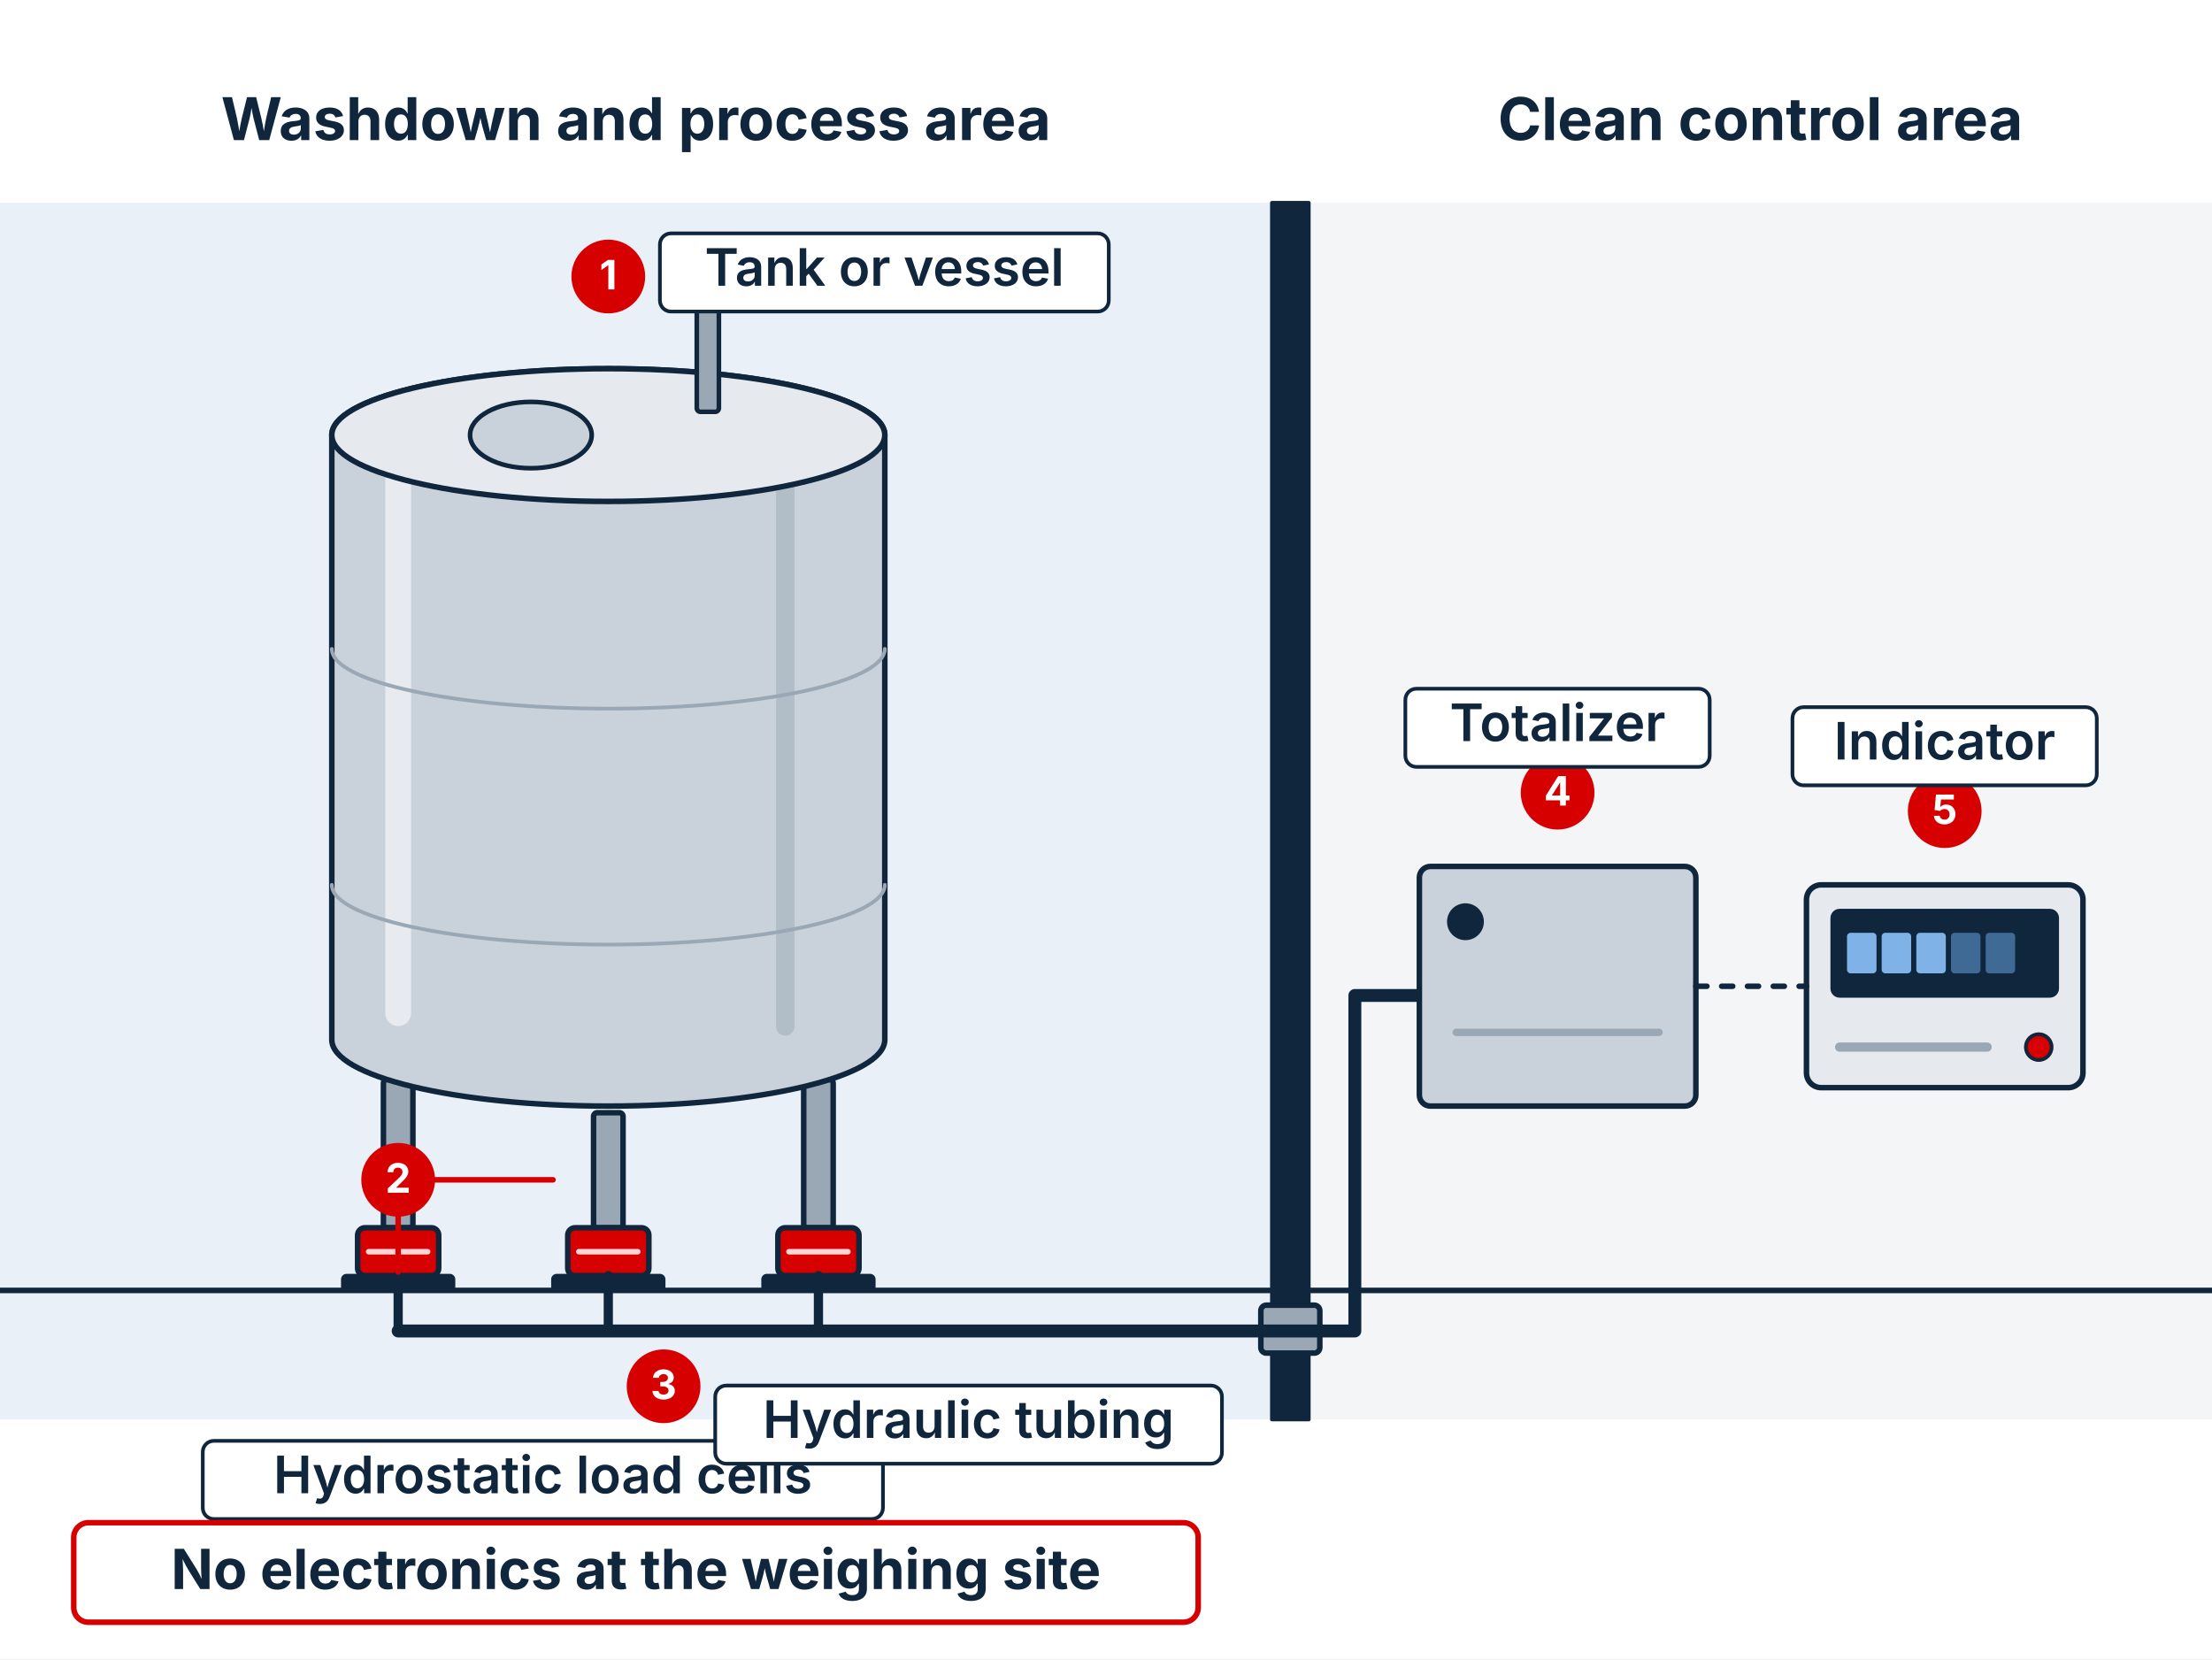
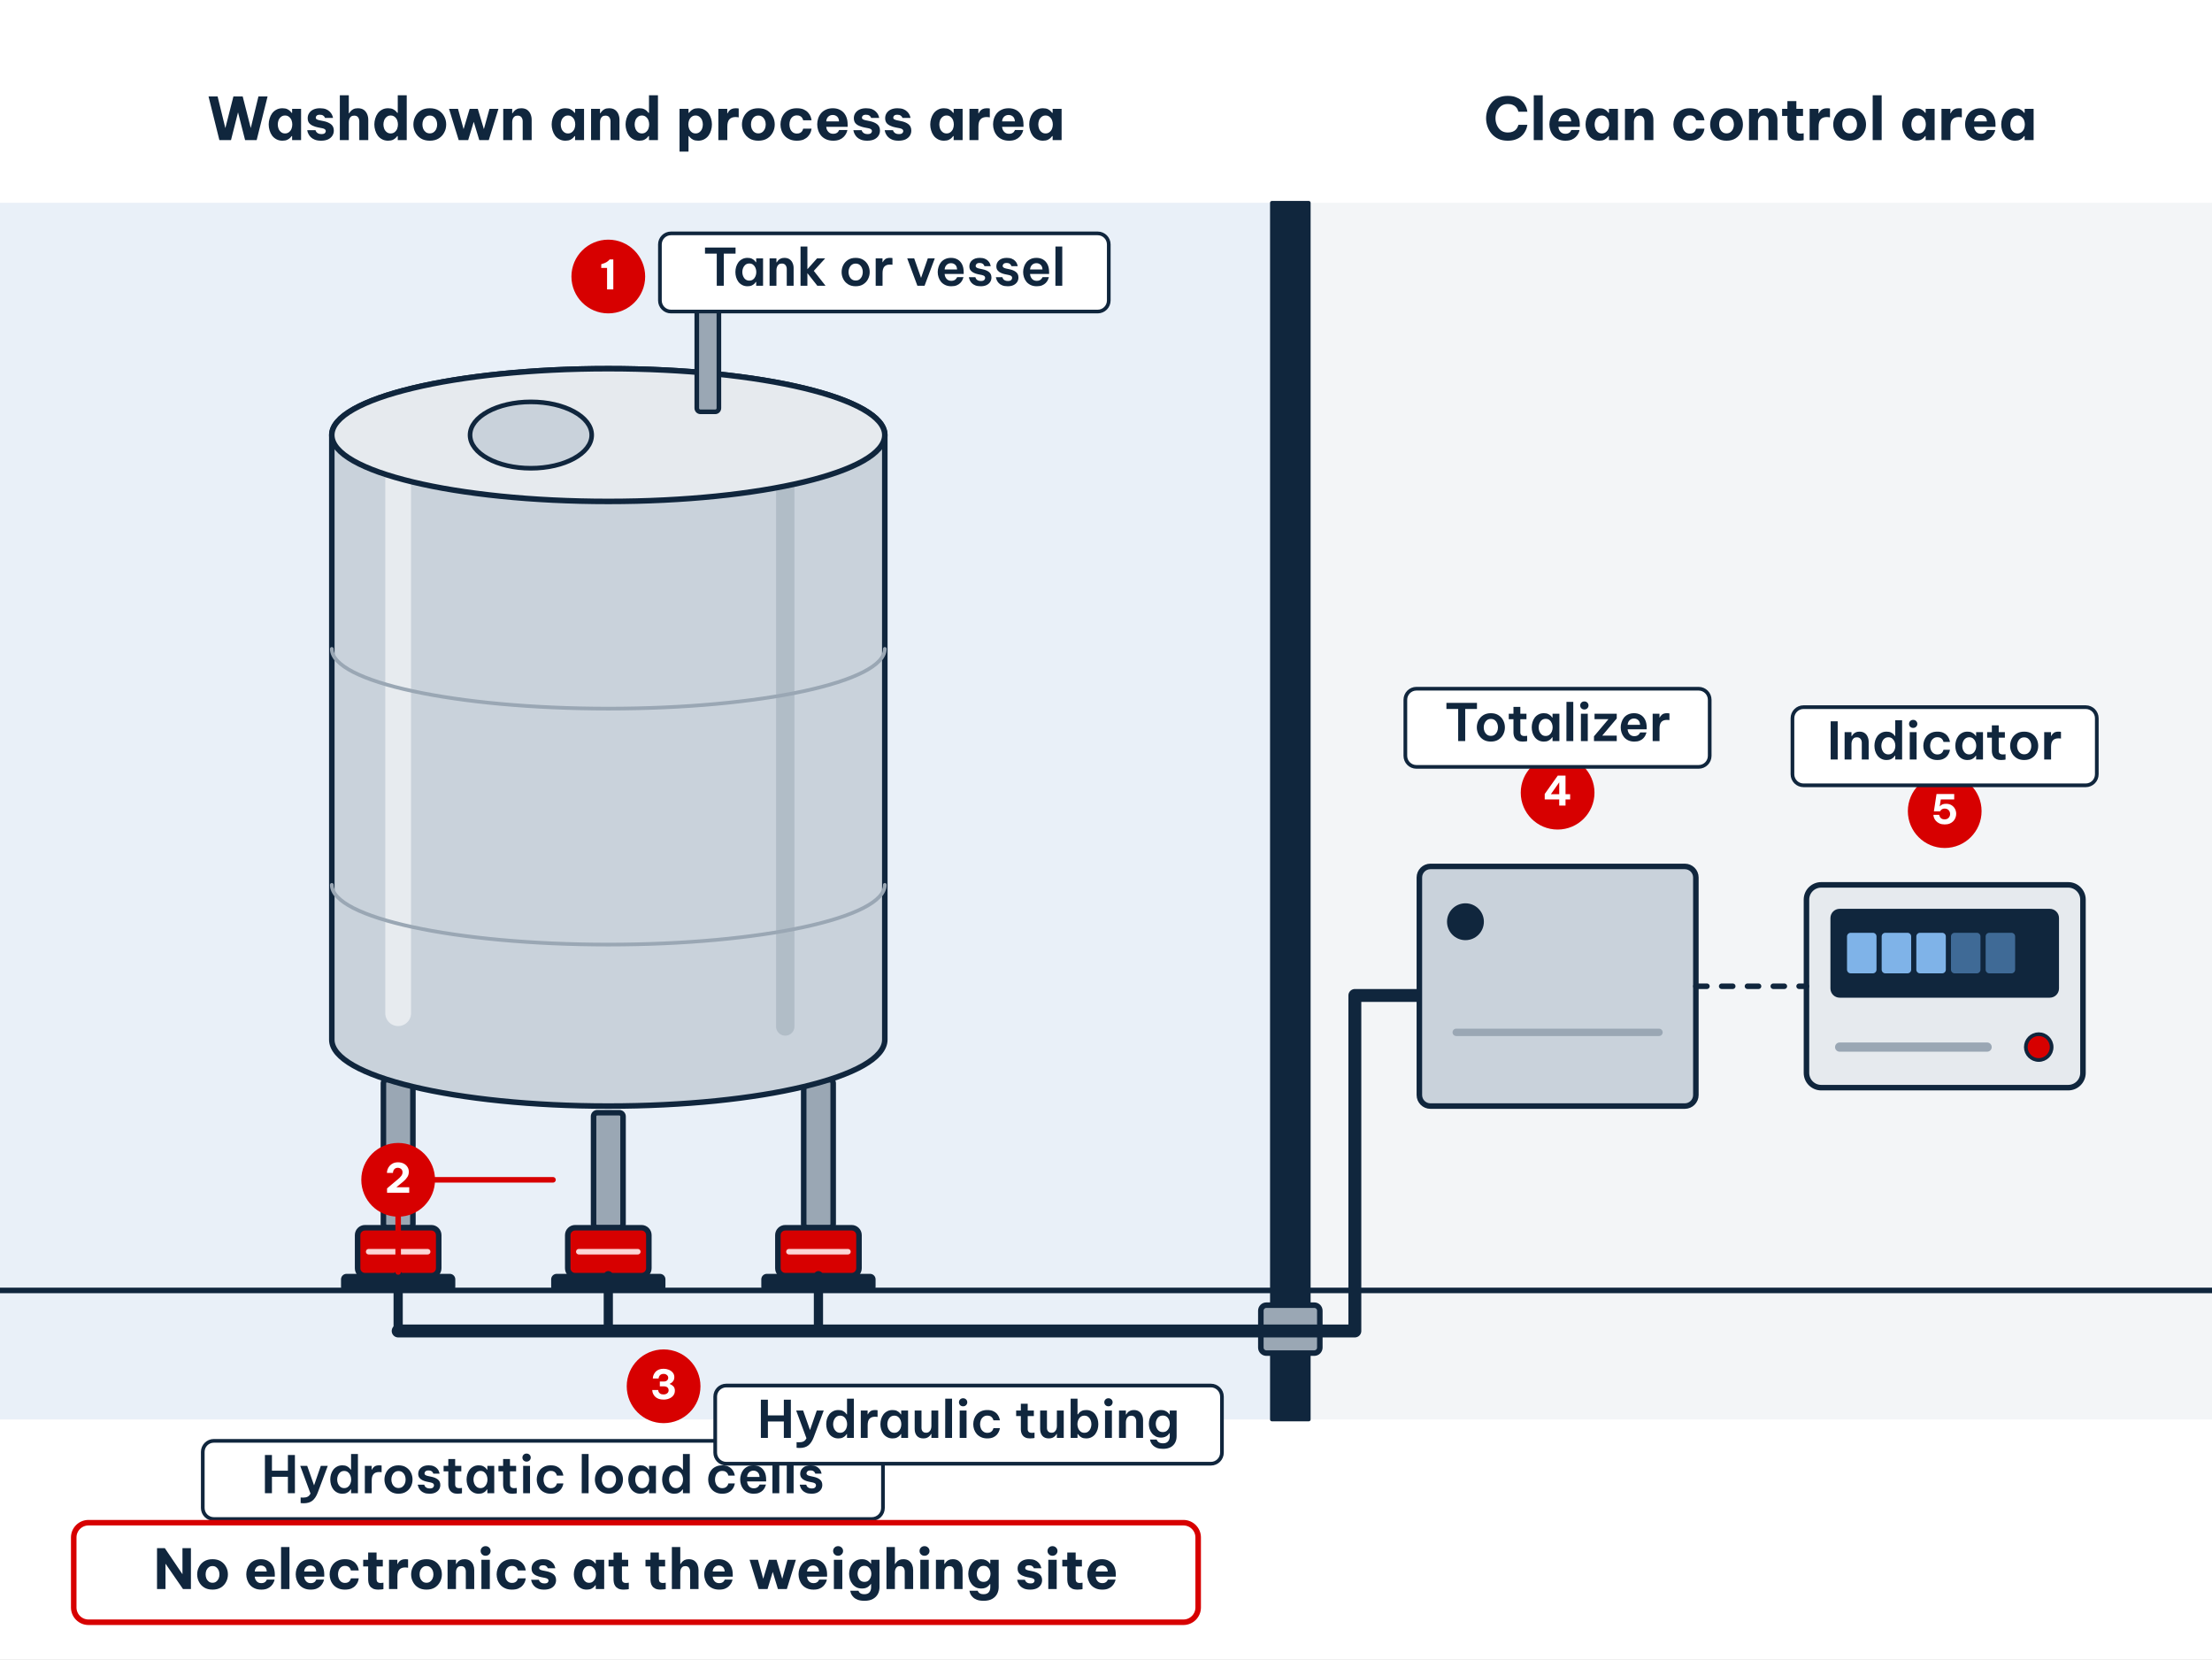
<svg xmlns="http://www.w3.org/2000/svg" viewBox="0 0 1200 900" width="1200" height="900" role="img" aria-label="Hydrostatic weighing: tank, load cells, tubing, totalizer and indicator">
+   <defs>
+     <path id="g0" d="M212 0 28 740H182L313 203L450 740H607L744 204L874 740H1029L844 0H648L528 471L409 0Z" />
+     <path id="g1" d="M284 540Q335 540 368 524Q401 507 418 488Q436 469 440 462H448V530H600V0H448V68H440Q436 61 418 42Q401 23 368 6Q335 -10 284 -10Q225 -10 182 14Q138 37 109 76Q80 116 66 165Q51 214 51 265Q51 316 66 365Q80 414 109 454Q138 493 182 516Q225 540 284 540ZM328 417Q287 417 260 394Q232 372 218 337Q205 302 205 265Q205 228 218 193Q232 158 260 136Q287 113 328 113Q369 113 396 136Q424 158 438 193Q451 228 451 265Q451 302 438 337Q424 372 396 394Q369 417 328 417Z" />
+     <path id="g2" d="M281 -10Q215 -10 172 8Q129 26 104 52Q78 79 66 106Q53 132 50 150Q46 168 46 168H187Q187 168 190 158Q193 148 204 135Q214 122 234 112Q254 102 288 102Q330 102 346 119Q361 136 361 153Q361 189 302 201L230 215Q184 224 144 242Q103 259 78 290Q54 322 54 372Q54 420 79 458Q104 496 150 518Q197 540 262 540Q323 540 364 524Q404 507 428 482Q452 458 464 434Q476 409 480 392Q483 376 483 376H347Q347 376 341 390Q335 403 316 416Q298 430 260 430Q221 430 206 414Q191 399 191 382Q191 362 208 352Q226 342 254 336L323 322Q399 307 448 270Q497 232 497 161Q497 113 472 74Q447 35 399 12Q351 -10 281 -10Z" />
+     <path id="g3" d="M68 0V760H220V454H225Q234 470 252 490Q269 510 298 525Q328 540 374 540Q436 540 475 512Q514 483 532 438Q550 394 550 345V0H398V319Q398 357 378 386Q357 415 312 415Q278 415 258 399Q238 383 229 358Q220 333 220 305V0Z" />
+     <path id="g4" d="M284 -10Q225 -10 182 14Q138 37 109 76Q80 116 66 165Q51 214 51 265Q51 316 66 365Q80 414 109 454Q138 493 182 516Q225 540 284 540Q335 540 368 524Q401 507 418 488Q436 469 440 462H448V760H600V0H448V68H440Q436 61 418 42Q401 23 368 6Q335 -10 284 -10ZM328 113Q369 113 396 136Q424 158 438 193Q451 228 451 265Q451 302 438 337Q424 372 396 394Q369 417 328 417Q287 417 260 394Q232 372 218 337Q205 302 205 265Q205 228 218 193Q232 158 260 136Q287 113 328 113Z" />
+     <path id="g5" d="M329 -10Q240 -10 178 28Q116 67 84 130Q51 192 51 265Q51 338 84 400Q116 463 178 502Q240 540 329 540Q418 540 480 502Q542 463 574 400Q607 338 607 265Q607 192 574 130Q542 67 480 28Q418 -10 329 -10ZM329 114Q369 114 396 135Q424 156 439 190Q454 225 454 265Q454 306 439 340Q424 374 396 395Q369 416 329 416Q289 416 261 395Q233 374 218 340Q204 306 204 265Q204 225 218 190Q233 156 261 135Q289 114 329 114Z" />
+     <path id="g6" d="M187 0 23 530H175L270 186L373 530H511L614 186L709 530H861L697 0H536L442 310L348 0Z" />
+     <path id="g7" d="M58 0V530H210V454H215Q224 470 242 490Q259 510 288 525Q318 540 364 540Q426 540 465 512Q504 483 522 438Q540 394 540 345V0H388V319Q388 357 368 386Q347 415 302 415Q268 415 248 399Q228 383 219 358Q210 333 210 305V0Z" />
+     <path id="g9" d="M68 -195V530H220V462H227Q232 469 250 488Q267 507 300 524Q333 540 384 540Q443 540 486 516Q530 493 559 454Q588 414 602 365Q617 316 617 265Q617 214 602 165Q588 116 559 76Q530 37 486 14Q443 -10 384 -10Q333 -10 300 6Q267 23 250 42Q232 61 227 68H220V-195ZM217 265Q217 228 230 193Q244 158 272 136Q299 113 340 113Q381 113 408 136Q436 158 450 193Q463 228 463 265Q463 302 450 337Q436 372 408 394Q381 417 340 417Q299 417 272 394Q244 372 230 337Q217 302 217 265Z" />
+     <path id="g10" d="M58 0V530H209V453H214Q223 474 239 494Q255 514 283 527Q311 540 355 540Q377 540 390 538Q403 535 403 535V385Q403 385 388 388Q374 391 351 391Q280 391 245 352Q210 314 210 227V0Z" />
+     <path id="g11" d="M327 -10Q257 -10 205 14Q153 37 119 76Q85 115 68 164Q51 214 51 265Q51 316 68 365Q85 414 119 454Q153 493 205 516Q257 540 327 540Q398 540 444 520Q490 499 518 468Q545 438 558 408Q571 377 574 356Q578 336 578 336H436Q436 336 432 348Q429 361 418 378Q408 394 387 406Q366 419 331 419Q288 419 260 398Q231 376 217 341Q203 306 203 265Q203 224 217 189Q231 154 260 132Q288 111 331 111Q366 111 387 124Q408 136 418 152Q429 169 432 182Q436 194 436 194H578Q578 194 574 174Q571 153 558 122Q545 92 518 62Q490 31 444 10Q398 -10 327 -10Z" />
+     <path id="g12" d="M322 -10Q252 -10 201 14Q150 37 117 76Q84 116 68 165Q51 214 51 266Q51 316 66 364Q82 413 114 453Q147 493 198 516Q248 540 317 540Q390 540 446 508Q503 476 535 414Q567 351 567 262V225H204Q207 177 238 142Q268 107 322 107Q353 107 372 116Q392 126 403 138Q414 151 418 161Q422 171 422 171H562Q562 171 558 152Q553 134 539 107Q525 80 498 53Q472 26 429 8Q386 -10 322 -10ZM204 317H421Q418 372 388 399Q358 426 314 426Q270 426 239 398Q208 369 204 317Z" />
+     <path id="g13" d="M407 -10Q315 -10 246 22Q178 55 132 110Q86 164 63 232Q40 300 40 371Q40 441 63 509Q86 577 132 632Q178 686 246 718Q315 750 407 750Q484 750 538 730Q593 711 630 680Q666 650 688 616Q711 581 722 550Q733 520 736 500Q740 481 740 481H587Q587 481 584 494Q580 508 570 528Q560 547 540 566Q521 585 488 598Q456 612 408 612Q339 612 292 576Q246 541 222 486Q199 431 199 371Q199 311 222 256Q246 200 292 164Q339 129 408 129Q456 129 488 142Q521 155 540 174Q560 194 570 214Q580 233 584 246Q587 259 587 259H740Q740 259 736 240Q733 220 722 190Q711 159 688 124Q666 90 630 60Q593 29 538 10Q484 -10 407 -10Z" />
+     <path id="g14" d="M68 0V760H220V0Z" />
+     <path id="g15" d="M305 -10Q243 -10 206 8Q169 27 150 56Q131 84 125 116Q119 148 119 175V409H29V530H119V661H271V530H384V409H271V179Q271 146 288 128Q306 110 347 110Q365 110 380 113Q395 116 395 116V-1Q395 -1 368 -6Q341 -10 305 -10Z" />
+     <path id="g16" d="M339 740V0H185V530L42 529V622L65 629Q128 647 167 670Q206 693 242 731L249 740Z" />
+     <path id="g17" d="M269 0V622H41V740H633V622H405V0Z" />
+     <path id="g18" d="M289 540Q340 540 373 524Q406 507 425 488Q444 468 451 456H457V530H590V0H457V74H451Q444 62 425 42Q406 22 373 6Q340 -10 289 -10Q230 -10 186 14Q142 37 112 76Q83 116 68 165Q54 214 54 265Q54 316 68 365Q83 414 112 454Q142 493 186 516Q230 540 289 540ZM324 431Q279 431 248 406Q218 382 203 344Q188 306 188 265Q188 224 203 186Q218 148 248 124Q279 99 324 99Q369 99 399 124Q429 148 444 186Q459 224 459 265Q459 306 444 344Q429 382 399 406Q369 431 324 431Z" />
+     <path id="g19" d="M62 0V530H195V454H201Q209 468 226 488Q243 509 273 524Q303 540 349 540Q410 540 450 512Q489 485 508 440Q528 395 528 343V0H395V325Q395 368 371 399Q347 430 299 430Q262 430 239 412Q216 393 206 364Q195 335 195 303V0Z" />
+     <path id="g20" d="M72 0V760H205V320L392 530H549L329 288L556 0H397L205 244V0Z" />
+     <path id="g22" d="M326 -10Q239 -10 178 29Q117 68 86 130Q54 193 54 265Q54 337 86 400Q117 462 178 501Q239 540 326 540Q414 540 474 501Q535 462 566 400Q598 337 598 265Q598 193 566 130Q535 68 474 29Q414 -10 326 -10ZM326 101Q371 101 402 124Q432 147 448 184Q464 222 464 265Q464 309 448 346Q432 383 402 406Q371 429 326 429Q282 429 251 406Q220 383 204 346Q188 309 188 265Q188 222 204 184Q220 147 251 124Q282 101 326 101Z" />
+     <path id="g23" d="M62 0V530H194V457H199Q213 488 245 514Q277 540 341 540Q361 540 374 538Q387 535 387 535V406Q387 406 372 408Q358 410 337 410Q267 410 231 371Q195 332 195 245V0Z" />
+     <path id="g24" d="M224 0 27 530H162L295 152L426 530H561L363 0Z" />
+     <path id="g25" d="M318 -10Q250 -10 200 14Q151 37 118 76Q86 116 70 165Q54 214 54 265Q54 316 70 364Q85 413 116 453Q148 493 197 516Q246 540 313 540Q385 540 440 508Q495 476 526 414Q557 353 557 262V228H188Q191 174 225 134Q259 95 318 95Q352 95 374 106Q396 117 408 132Q420 146 425 156Q430 167 430 167H553Q553 167 548 150Q543 132 530 106Q516 79 490 52Q464 26 422 8Q380 -10 318 -10ZM188 315H429Q426 377 392 407Q358 437 312 437Q261 437 227 404Q193 372 188 315Z" />
+     <path id="g26" d="M276 -10Q211 -10 169 8Q127 25 102 52Q78 78 66 104Q54 130 50 148Q47 165 47 165H173Q173 165 176 154Q180 143 190 128Q201 114 223 103Q245 92 281 92Q324 92 343 110Q362 129 362 152Q362 174 346 188Q329 201 297 208L224 223Q180 232 142 250Q104 267 80 298Q56 328 56 376Q56 447 110 494Q164 540 257 540Q316 540 354 524Q393 508 416 484Q440 460 452 436Q463 412 466 396Q470 379 470 379H348Q348 379 345 388Q342 398 332 410Q323 422 304 432Q286 441 255 441Q213 441 196 423Q178 405 178 385Q178 363 197 351Q216 339 246 333L315 318Q389 303 436 266Q484 229 484 159Q484 112 460 74Q435 35 388 12Q342 -10 276 -10Z" />
+     <path id="g27" d="M72 0 73 760H205V0Z" />
+     <path id="g28" d="M58 0V106L186 215Q266 282 323 329Q380 376 410 417Q440 458 440 505Q440 541 423 566Q406 590 380 602Q353 615 324 615Q289 615 266 602Q242 589 228 568Q215 548 209 526Q203 504 203 488H55Q55 530 71 576Q87 621 120 660Q153 700 205 725Q257 750 329 750Q402 750 462 722Q522 693 558 640Q595 587 595 515Q595 447 562 392Q528 336 468 284Q408 231 330 170L288 135H605V0Z" />
+     <path id="g29" d="M72 0V740H208V436H517V740H653V0H517V318H208V0Z" />
+     <path id="g30" d="M98 -195Q72 -195 56 -193Q39 -191 39 -191V-82Q39 -82 54 -84Q69 -85 89 -85Q140 -85 174 -68Q207 -52 230 -7L31 530H166L299 152L430 530H565L371 13Q331 -93 268 -144Q205 -195 98 -195Z" />
+     <path id="g31" d="M289 -10Q230 -10 186 14Q142 37 112 76Q83 116 68 165Q54 214 54 265Q54 316 68 365Q83 414 112 454Q142 493 186 516Q230 540 289 540Q340 540 373 524Q406 507 425 488Q444 468 451 456H457V760H590V0H457V74H451Q444 62 425 42Q406 22 373 6Q340 -10 289 -10ZM324 99Q369 99 399 124Q429 148 444 186Q459 224 459 265Q459 306 444 344Q429 382 399 406Q369 431 324 431Q279 431 248 406Q218 382 203 344Q188 306 188 265Q188 224 203 186Q218 148 248 124Q279 99 324 99Z" />
+     <path id="g32" d="M301 -10Q247 -10 212 6Q177 22 158 48Q138 74 130 105Q122 136 122 166V423H31V530H122V662H255V530H374V423H255V169Q255 98 335 98Q354 98 370 100Q387 103 387 103V-1Q387 -1 362 -6Q336 -10 301 -10Z" />
+     <path id="g33" d="M142 612Q107 612 84 635Q62 658 62 690Q62 722 84 745Q107 768 142 768Q177 768 200 745Q223 722 223 690Q223 658 200 635Q177 612 142 612ZM76 0V530H209V0Z" />
+     <path id="g34" d="M325 -10Q257 -10 206 14Q155 37 121 76Q87 116 70 165Q54 214 54 265Q54 316 70 365Q87 414 120 454Q154 493 205 516Q256 540 325 540Q393 540 438 520Q483 500 510 470Q536 440 549 410Q562 381 566 361Q570 341 570 341H445Q445 341 441 354Q437 368 425 386Q413 404 390 418Q366 432 327 432Q281 432 250 408Q218 385 202 347Q186 309 186 265Q186 221 202 183Q218 145 250 122Q281 98 327 98Q366 98 390 112Q413 126 425 144Q437 162 441 176Q445 189 445 189H570Q570 189 566 169Q562 149 549 120Q536 90 510 60Q483 30 438 10Q393 -10 325 -10Z" />
+     <path id="g35" d="M341 -10Q269 -10 220 8Q170 26 139 55Q108 84 90 116Q73 149 66 178Q60 208 60 227H206Q206 206 218 180Q230 155 258 136Q287 117 339 117Q393 117 428 145Q464 173 464 220Q464 262 434 290Q403 317 347 317H247V436H348Q396 436 425 462Q454 489 454 528Q454 569 421 596Q388 624 339 624Q293 624 266 604Q240 584 228 557Q217 530 217 510H74Q74 528 80 558Q87 588 104 621Q121 654 151 684Q181 713 228 732Q274 750 341 750Q408 750 468 726Q529 701 567 654Q605 608 605 542Q605 497 587 464Q569 432 543 411Q517 390 491 381V375Q541 357 580 318Q618 278 618 211Q618 141 580 92Q541 42 478 16Q415 -10 341 -10Z" />
+     <path id="g36" d="M230 -10Q147 -10 104 41Q62 92 62 172V530H194V194Q194 151 217 126Q240 100 282 100Q319 100 342 119Q365 138 376 168Q386 198 386 230V530H519V0H386V76H380Q370 58 352 38Q333 18 304 4Q274 -10 230 -10Z" />
+     <path id="g37" d="M373 -10Q322 -10 289 6Q256 23 238 43Q219 63 212 74H205V0H72V760H205V456H212Q219 468 238 488Q256 508 289 524Q322 540 373 540Q433 540 477 516Q521 493 550 454Q579 414 594 365Q608 316 608 265Q608 214 594 165Q579 116 550 76Q521 37 477 14Q433 -10 373 -10ZM338 99Q384 99 414 124Q444 148 459 186Q474 224 474 265Q474 306 459 344Q444 382 414 406Q384 431 338 431Q293 431 263 406Q233 382 218 344Q203 306 203 265Q203 224 218 186Q233 148 263 124Q293 99 338 99Z" />
+     <path id="g38" d="M328 -212Q257 -212 210 -194Q164 -175 137 -148Q110 -122 97 -95Q84 -68 80 -50Q76 -32 76 -32H206Q206 -32 210 -43Q214 -54 226 -68Q239 -83 263 -94Q287 -105 327 -105Q397 -105 428 -65Q459 -25 459 32V91H453Q442 74 422 54Q401 34 368 20Q336 6 290 6Q231 6 187 29Q143 52 113 90Q83 128 68 176Q54 223 54 273Q54 323 68 370Q83 418 113 456Q143 495 187 518Q231 540 290 540Q336 540 368 526Q401 512 422 492Q442 473 453 456H459V530H592V33Q592 -36 563 -92Q534 -147 476 -180Q417 -212 328 -212ZM325 113Q370 113 400 136Q430 160 445 196Q460 233 460 273Q460 314 445 350Q430 387 400 410Q370 433 325 433Q279 433 248 410Q218 387 203 350Q188 314 188 273Q188 233 203 196Q218 160 248 136Q279 113 325 113Z" />
+     <path id="g39" d="M400 0V151L42 152V286L364 740H555V281H669V151H555V0ZM194 281H400V574Z" />
+     <path id="g40" d="M44 0V92L324 424H55V530H485V438L204 106H485V0Z" />
+     <path id="g41" d="M341 -10Q266 -10 213 14Q160 38 126 75Q93 112 78 152Q62 193 62 227H205Q205 227 208 210Q212 193 225 171Q238 149 265 132Q292 115 338 115Q384 115 414 134Q444 154 459 184Q474 214 474 247Q474 281 459 312Q444 342 414 362Q385 381 341 381Q307 381 285 370Q263 360 250 346Q237 333 232 322Q226 312 226 312H74L139 740H575V606H244L218 437H222Q227 442 242 457Q258 472 290 486Q322 499 375 499Q455 499 511 463Q567 427 596 370Q624 314 624 251Q624 202 606 156Q589 110 554 72Q519 35 466 12Q413 -10 341 -10Z" />
+     <path id="g42" d="M72 0V740H208V0Z" />
+     <path id="g43" d="M68 0V740H209L528 268V740H681V0H538L221 459V0Z" />
+     <path id="g44" d="M148 602Q108 602 83 628Q58 653 58 688Q58 725 83 750Q108 776 148 776Q186 776 212 750Q238 725 238 688Q238 653 212 628Q186 602 148 602ZM72 0V530H224V0Z" />
+     <path id="g45" d="M330 -212Q256 -212 208 -194Q161 -176 133 -148Q105 -121 92 -94Q79 -67 76 -48Q72 -30 72 -30H220Q220 -30 224 -40Q227 -49 238 -62Q249 -74 270 -84Q292 -93 328 -93Q390 -93 420 -58Q449 -23 449 34V90H442Q432 74 412 55Q392 36 361 23Q330 10 286 10Q227 10 183 32Q139 55 110 93Q80 131 66 178Q51 225 51 275Q51 324 66 372Q80 419 110 457Q139 495 183 518Q227 540 286 540Q330 540 361 526Q392 513 412 494Q433 476 442 459H449V530H601V34Q601 -32 572 -88Q543 -144 483 -178Q423 -212 330 -212ZM328 130Q370 130 398 151Q425 172 439 206Q453 239 453 275Q453 312 439 345Q425 378 398 399Q370 420 328 420Q287 420 260 399Q232 378 218 345Q204 312 204 275Q204 239 218 206Q232 172 260 151Q287 130 328 130Z" />
+   </defs>
  <rect x="0.0" y="0.0" width="1200.0" height="900.0" rx="0" fill="#FFFFFF" />
  <rect x="0.0" y="110.0" width="690.0" height="660.0" rx="0" fill="#D6E4F2" fill-opacity="0.55" />
  <rect x="710.0" y="110.0" width="490.0" height="660.0" rx="0" fill="#F3F5F7" />
  <rect x="690.0" y="110.0" width="20.0" height="660.0" rx="0" fill="#10263D" stroke="#10263D" stroke-width="2" stroke-linejoin="round" />
  <rect x="684.0" y="708.0" width="32.0" height="26.0" rx="3" fill="#9AA7B4" stroke="#10263D" stroke-width="3" stroke-linejoin="round" />
  <line x1="0.0" y1="700.0" x2="690.0" y2="700.0" stroke="#10263D" stroke-width="3" stroke-linecap="round" />
  <line x1="710.0" y1="700.0" x2="1200.0" y2="700.0" stroke="#10263D" stroke-width="3" stroke-linecap="round" />
-   <text x="345.0" y="76.0" font-family="Inter, Arial, Helvetica, sans-serif" font-size="32" font-weight="700" text-anchor="middle" fill="#10263D">Washdown and process area</text>
-   <text x="955.0" y="76.0" font-family="Inter, Arial, Helvetica, sans-serif" font-size="32" font-weight="700" text-anchor="middle" fill="#10263D">Clean control area</text>
+   <g fill="#10263D" transform="matrix(0.032 0 0 -0.032 112.232 76)">
+     <use href="#g0" />
+     <use href="#g1" x="997" />
+     <use href="#g2" x="1655" />
+     <use href="#g3" x="2186" />
+     <use href="#g4" x="2788" />
+     <use href="#g5" x="3450" />
+     <use href="#g6" x="4082" />
+     <use href="#g7" x="4966" />
+     <use href="#g1" x="5794" />
+     <use href="#g7" x="6455" />
+     <use href="#g4" x="7047" />
+     <use href="#g9" x="7945" />
+     <use href="#g10" x="8613" />
+     <use href="#g5" x="9020" />
+     <use href="#g11" x="9673" />
+     <use href="#g12" x="10296" />
+     <use href="#g2" x="10914" />
+     <use href="#g2" x="11445" />
+     <use href="#g1" x="12212" />
+     <use href="#g10" x="12870" />
+     <use href="#g12" x="13277" />
+     <use href="#g1" x="13890" />
+   </g>
+   <g fill="#10263D" transform="matrix(0.032 0 0 -0.032 804.92 76)">
+     <use href="#g13" />
+     <use href="#g14" x="780" />
+     <use href="#g12" x="1062" />
+     <use href="#g1" x="1675" />
+     <use href="#g7" x="2336" />
+     <use href="#g11" x="3164" />
+     <use href="#g5" x="3787" />
+     <use href="#g7" x="4439" />
+     <use href="#g15" x="5029" />
+     <use href="#g10" x="5467" />
+     <use href="#g5" x="5874" />
+     <use href="#g14" x="6526" />
+     <use href="#g1" x="7044" />
+     <use href="#g10" x="7702" />
+     <use href="#g12" x="8109" />
+     <use href="#g1" x="8722" />
+   </g>
  <rect x="208.0" y="585.6" width="16.0" height="80.4" rx="2" fill="#9AA7B4" stroke="#10263D" stroke-width="3" stroke-linejoin="round" />
  <rect x="186.0" y="692.0" width="60.0" height="8.0" rx="2" fill="#10263D" stroke="#10263D" stroke-width="2" stroke-linejoin="round" />
  <rect x="194.0" y="666.0" width="44.0" height="26.0" rx="4" fill="#D70000" stroke="#10263D" stroke-width="3" stroke-linejoin="round" />
  <line x1="200.0" y1="679.0" x2="232.0" y2="679.0" stroke="#FBD5D5" stroke-width="3" stroke-linecap="round" />
  <rect x="322.0" y="603.6" width="16.0" height="62.4" rx="2" fill="#9AA7B4" stroke="#10263D" stroke-width="3" stroke-linejoin="round" />
  <rect x="300.0" y="692.0" width="60.0" height="8.0" rx="2" fill="#10263D" stroke="#10263D" stroke-width="2" stroke-linejoin="round" />
  <rect x="308.0" y="666.0" width="44.0" height="26.0" rx="4" fill="#D70000" stroke="#10263D" stroke-width="3" stroke-linejoin="round" />
  <line x1="314.0" y1="679.0" x2="346.0" y2="679.0" stroke="#FBD5D5" stroke-width="3" stroke-linecap="round" />
  <rect x="436.0" y="585.6" width="16.0" height="80.4" rx="2" fill="#9AA7B4" stroke="#10263D" stroke-width="3" stroke-linejoin="round" />
  <rect x="414.0" y="692.0" width="60.0" height="8.0" rx="2" fill="#10263D" stroke="#10263D" stroke-width="2" stroke-linejoin="round" />
  <rect x="422.0" y="666.0" width="44.0" height="26.0" rx="4" fill="#D70000" stroke="#10263D" stroke-width="3" stroke-linejoin="round" />
  <line x1="428.0" y1="679.0" x2="460.0" y2="679.0" stroke="#FBD5D5" stroke-width="3" stroke-linecap="round" />
  <path d="M180.0,236.0 A150.0,36.0 0 0 1 480.0,236.0 L480.0,564.0 A150.0,36.0 0 0 1 180.0,564.0 Z" fill="#C9D2DB" stroke="#10263D" stroke-width="3" stroke-linecap="round" stroke-linejoin="round" />
  <path d="M216.0,239.6 L216.0,549.6" fill="none" stroke="#FFFFFF" stroke-width="14" stroke-linecap="round" opacity="0.55" stroke-linejoin="round" />
  <path d="M426.0,243.2 L426.0,556.8" fill="none" stroke="#9AA7B4" stroke-width="10" stroke-linecap="round" opacity="0.5" stroke-linejoin="round" />
  <path d="M180.0,352.0 A150.0,32.4 0 0 0 480.0,352.0" fill="none" stroke="#9AA7B4" stroke-width="2" stroke-linecap="round" stroke-linejoin="round" />
  <path d="M180.0,480.0 A150.0,32.4 0 0 0 480.0,480.0" fill="none" stroke="#9AA7B4" stroke-width="2" stroke-linecap="round" stroke-linejoin="round" />
  <ellipse cx="330.0" cy="236.0" rx="150.0" ry="36.0" fill="#E6EAEE" stroke="#10263D" stroke-width="3" />
  <ellipse cx="288.0" cy="236.0" rx="33.0" ry="18.0" fill="#C9D2DB" stroke="#10263D" stroke-width="2.5" />
  <rect x="378.0" y="165.8" width="12.0" height="57.6" rx="2" fill="#9AA7B4" stroke="#10263D" stroke-width="2.5" stroke-linejoin="round" />
  <path d="M216.0,692.0 L216.0,722.0" fill="none" stroke="#10263D" stroke-width="5" stroke-linecap="round" stroke-linejoin="round" />
  <path d="M330.0,692.0 L330.0,722.0" fill="none" stroke="#10263D" stroke-width="5" stroke-linecap="round" stroke-linejoin="round" />
  <path d="M444.0,692.0 L444.0,722.0" fill="none" stroke="#10263D" stroke-width="5" stroke-linecap="round" stroke-linejoin="round" />
  <path d="M216.0,722.0 L735.0,722.0 L735.0,540.0 L770.0,540.0" fill="none" stroke="#10263D" stroke-width="7" stroke-linecap="round" stroke-linejoin="round" />
  <rect x="770.0" y="470.0" width="150.0" height="130.0" rx="6" fill="#C9D2DB" stroke="#10263D" stroke-width="3" stroke-linejoin="round" />
  <ellipse cx="795.0" cy="500.0" rx="9.0" ry="9.0" fill="#10263D" stroke="#10263D" stroke-width="2" />
  <line x1="790.0" y1="560.0" x2="900.0" y2="560.0" stroke="#9AA7B4" stroke-width="4" stroke-linecap="round" />
  <rect x="980.0" y="480.0" width="150.0" height="110.0" rx="8" fill="#E6EAEE" stroke="#10263D" stroke-width="3" stroke-linejoin="round" />
  <rect x="994.0" y="494.0" width="122.0" height="46.2" rx="4" fill="#10263D" stroke="#10263D" stroke-width="2" stroke-linejoin="round" />
  <rect x="1002.0" y="506.0" width="16.0" height="22.0" rx="2" fill="#7FB3E8" stroke="none" stroke-width="0" stroke-linejoin="round" />
  <rect x="1020.8" y="506.0" width="16.0" height="22.0" rx="2" fill="#7FB3E8" stroke="none" stroke-width="0" stroke-linejoin="round" />
  <rect x="1039.6" y="506.0" width="16.0" height="22.0" rx="2" fill="#7FB3E8" stroke="none" stroke-width="0" stroke-linejoin="round" />
  <rect x="1058.4" y="506.0" width="16.0" height="22.0" rx="2" fill="#3F6A96" stroke="none" stroke-width="0" stroke-linejoin="round" />
  <rect x="1077.2" y="506.0" width="16.0" height="22.0" rx="2" fill="#3F6A96" stroke="none" stroke-width="0" stroke-linejoin="round" />
  <ellipse cx="1106.0" cy="568.0" rx="7.0" ry="7.0" fill="#D70000" stroke="#10263D" stroke-width="2" />
  <line x1="998.0" y1="568.0" x2="1078.0" y2="568.0" stroke="#9AA7B4" stroke-width="5" stroke-linecap="round" />
  <path d="M920.0,535.0 L980.0,535.0" fill="none" stroke="#10263D" stroke-width="3" stroke-linecap="round" stroke-linejoin="round" stroke-dasharray="6 8" />
  <ellipse cx="330.0" cy="150.0" rx="20.0" ry="20.0" fill="#D70000" stroke="#D70000" stroke-width="0" />
-   <text x="330.0" y="157.0" font-family="Inter, Arial, Helvetica, sans-serif" font-size="22" font-weight="700" text-anchor="middle" fill="#FFFFFF">1</text>
+   <g fill="#FFFFFF" transform="matrix(0.022 0 0 -0.022 325.259 157)">
+     <use href="#g16" />
+   </g>
  <rect x="358.0" y="126.6" width="243.5" height="42.4" rx="6" fill="#FFFFFF" stroke="#10263D" stroke-width="2" stroke-linejoin="round" />
-   <text x="479.8" y="155.0" font-family="Inter, Arial, Helvetica, sans-serif" font-size="28" font-weight="600" text-anchor="middle" fill="#10263D">Tank or vessel</text>
+   <g fill="#10263D" transform="matrix(0.028 0 0 -0.028 381.31 155)">
+     <use href="#g17" />
+     <use href="#g18" x="576" />
+     <use href="#g19" x="1230" />
+     <use href="#g20" x="1820" />
+     <use href="#g22" x="2634" />
+     <use href="#g23" x="3286" />
+     <use href="#g24" x="3932" />
+     <use href="#g25" x="4496" />
+     <use href="#g26" x="5107" />
+     <use href="#g26" x="5630" />
+     <use href="#g25" x="6151" />
+     <use href="#g27" x="6758" />
+   </g>
  <ellipse cx="216.0" cy="640.0" rx="20.0" ry="20.0" fill="#D70000" stroke="#D70000" stroke-width="0" />
-   <text x="216.0" y="647.0" font-family="Inter, Arial, Helvetica, sans-serif" font-size="22" font-weight="700" text-anchor="middle" fill="#FFFFFF">2</text>
+   <g fill="#FFFFFF" transform="matrix(0.022 0 0 -0.022 208.696 647)">
+     <use href="#g28" />
+   </g>
  <rect x="110.0" y="781.6" width="369.0" height="42.4" rx="6" fill="#FFFFFF" stroke="#10263D" stroke-width="2" stroke-linejoin="round" />
-   <text x="294.5" y="810.0" font-family="Inter, Arial, Helvetica, sans-serif" font-size="28" font-weight="600" text-anchor="middle" fill="#10263D">Hydrostatic load cells</text>
+   <g fill="#10263D" transform="matrix(0.028 0 0 -0.028 141.704 810)">
+     <use href="#g29" />
+     <use href="#g30" x="725" />
+     <use href="#g31" x="1284" />
+     <use href="#g23" x="1946" />
+     <use href="#g22" x="2334" />
+     <use href="#g26" x="2986" />
+     <use href="#g32" x="3503" />
+     <use href="#g18" x="3925" />
+     <use href="#g32" x="4565" />
+     <use href="#g33" x="4999" />
+     <use href="#g34" x="5284" />
+     <use href="#g27" x="6138" />
+     <use href="#g22" x="6411" />
+     <use href="#g18" x="7058" />
+     <use href="#g31" x="7714" />
+     <use href="#g34" x="8606" />
+     <use href="#g25" x="9226" />
+     <use href="#g27" x="9833" />
+     <use href="#g27" x="10110" />
+     <use href="#g26" x="10387" />
+   </g>
  <line x1="216.0" y1="660.0" x2="216.0" y2="690.0" stroke="#D70000" stroke-width="3" stroke-linecap="round" />
  <line x1="236.0" y1="640.0" x2="300.0" y2="640.0" stroke="#D70000" stroke-width="3" stroke-linecap="round" stroke-dasharray="1 0" />
  <ellipse cx="360.0" cy="752.0" rx="20.0" ry="20.0" fill="#D70000" stroke="#D70000" stroke-width="0" />
-   <text x="360.0" y="759.0" font-family="Inter, Arial, Helvetica, sans-serif" font-size="22" font-weight="700" text-anchor="middle" fill="#FFFFFF">3</text>
+   <g fill="#FFFFFF" transform="matrix(0.022 0 0 -0.022 352.52 759)">
+     <use href="#g35" />
+   </g>
  <rect x="388.0" y="751.6" width="274.9" height="42.4" rx="6" fill="#FFFFFF" stroke="#10263D" stroke-width="2" stroke-linejoin="round" />
-   <text x="525.4" y="780.0" font-family="Inter, Arial, Helvetica, sans-serif" font-size="28" font-weight="600" text-anchor="middle" fill="#10263D">Hydraulic tubing</text>
+   <g fill="#10263D" transform="matrix(0.028 0 0 -0.028 410.754 780)">
+     <use href="#g29" />
+     <use href="#g30" x="725" />
+     <use href="#g31" x="1284" />
+     <use href="#g23" x="1946" />
+     <use href="#g18" x="2334" />
+     <use href="#g36" x="2990" />
+     <use href="#g27" x="3571" />
+     <use href="#g33" x="3848" />
+     <use href="#g34" x="4133" />
+     <use href="#g32" x="4987" />
+     <use href="#g36" x="5421" />
+     <use href="#g37" x="6002" />
+     <use href="#g33" x="6664" />
+     <use href="#g19" x="6949" />
+     <use href="#g38" x="7535" />
+   </g>
  <ellipse cx="845.0" cy="430.0" rx="20.0" ry="20.0" fill="#D70000" stroke="#D70000" stroke-width="0" />
-   <text x="845.0" y="437.0" font-family="Inter, Arial, Helvetica, sans-serif" font-size="22" font-weight="700" text-anchor="middle" fill="#FFFFFF">4</text>
+   <g fill="#FFFFFF" transform="matrix(0.022 0 0 -0.022 837.08 437)">
+     <use href="#g39" />
+   </g>
  <rect x="762.4" y="373.6" width="165.1" height="42.4" rx="6" fill="#FFFFFF" stroke="#10263D" stroke-width="2" stroke-linejoin="round" />
-   <text x="845.0" y="402.0" font-family="Inter, Arial, Helvetica, sans-serif" font-size="28" font-weight="600" text-anchor="middle" fill="#10263D">Totalizer</text>
+   <g fill="#10263D" transform="matrix(0.028 0 0 -0.028 783.526 402)">
+     <use href="#g17" />
+     <use href="#g22" x="576" />
+     <use href="#g32" x="1218" />
+     <use href="#g18" x="1640" />
+     <use href="#g27" x="2294" />
+     <use href="#g33" x="2571" />
+     <use href="#g40" x="2856" />
+     <use href="#g25" x="3364" />
+     <use href="#g23" x="3975" />
+   </g>
  <ellipse cx="1055.0" cy="440.0" rx="20.0" ry="20.0" fill="#D70000" stroke="#D70000" stroke-width="0" />
-   <text x="1055.0" y="447.0" font-family="Inter, Arial, Helvetica, sans-serif" font-size="22" font-weight="700" text-anchor="middle" fill="#FFFFFF">5</text>
+   <g fill="#FFFFFF" transform="matrix(0.022 0 0 -0.022 1047.498 447)">
+     <use href="#g41" />
+   </g>
  <rect x="972.4" y="383.6" width="165.1" height="42.4" rx="6" fill="#FFFFFF" stroke="#10263D" stroke-width="2" stroke-linejoin="round" />
-   <text x="1055.0" y="412.0" font-family="Inter, Arial, Helvetica, sans-serif" font-size="28" font-weight="600" text-anchor="middle" fill="#10263D">Indicator</text>
+   <g fill="#10263D" transform="matrix(0.028 0 0 -0.028 991.118 412)">
+     <use href="#g42" />
+     <use href="#g19" x="280" />
+     <use href="#g31" x="866" />
+     <use href="#g33" x="1528" />
+     <use href="#g34" x="1813" />
+     <use href="#g18" x="2433" />
+     <use href="#g32" x="3073" />
+     <use href="#g22" x="3495" />
+     <use href="#g23" x="4147" />
+   </g>
  <rect x="40.0" y="826.0" width="610.0" height="54.0" rx="8" fill="#FFFFFF" stroke="#D70000" stroke-width="3" stroke-linejoin="round" />
-   <text x="345.0" y="862.0" font-family="Inter, Arial, Helvetica, sans-serif" font-size="30" font-weight="700" text-anchor="middle" fill="#10263D">No electronics at the weighing site</text>
+   <g fill="#10263D" transform="matrix(0.03 0 0 -0.03 83.145 862)">
+     <use href="#g43" />
+     <use href="#g5" x="743" />
+     <use href="#g12" x="1631" />
+     <use href="#g14" x="2243" />
+     <use href="#g12" x="2525" />
+     <use href="#g11" x="3138" />
+     <use href="#g15" x="3767" />
+     <use href="#g10" x="4205" />
+     <use href="#g5" x="4612" />
+     <use href="#g7" x="5264" />
+     <use href="#g44" x="5862" />
+     <use href="#g11" x="6158" />
+     <use href="#g2" x="6787" />
+     <use href="#g1" x="7554" />
+     <use href="#g15" x="8204" />
+     <use href="#g15" x="8872" />
+     <use href="#g3" x="9310" />
+     <use href="#g12" x="9912" />
+     <use href="#g6" x="10760" />
+     <use href="#g12" x="11618" />
+     <use href="#g44" x="12236" />
+     <use href="#g45" x="12532" />
+     <use href="#g3" x="13191" />
+     <use href="#g44" x="13799" />
+     <use href="#g7" x="14095" />
+     <use href="#g45" x="14687" />
+     <use href="#g2" x="15576" />
+     <use href="#g44" x="16113" />
+     <use href="#g15" x="16409" />
+     <use href="#g12" x="16839" />
+   </g>
</svg>
